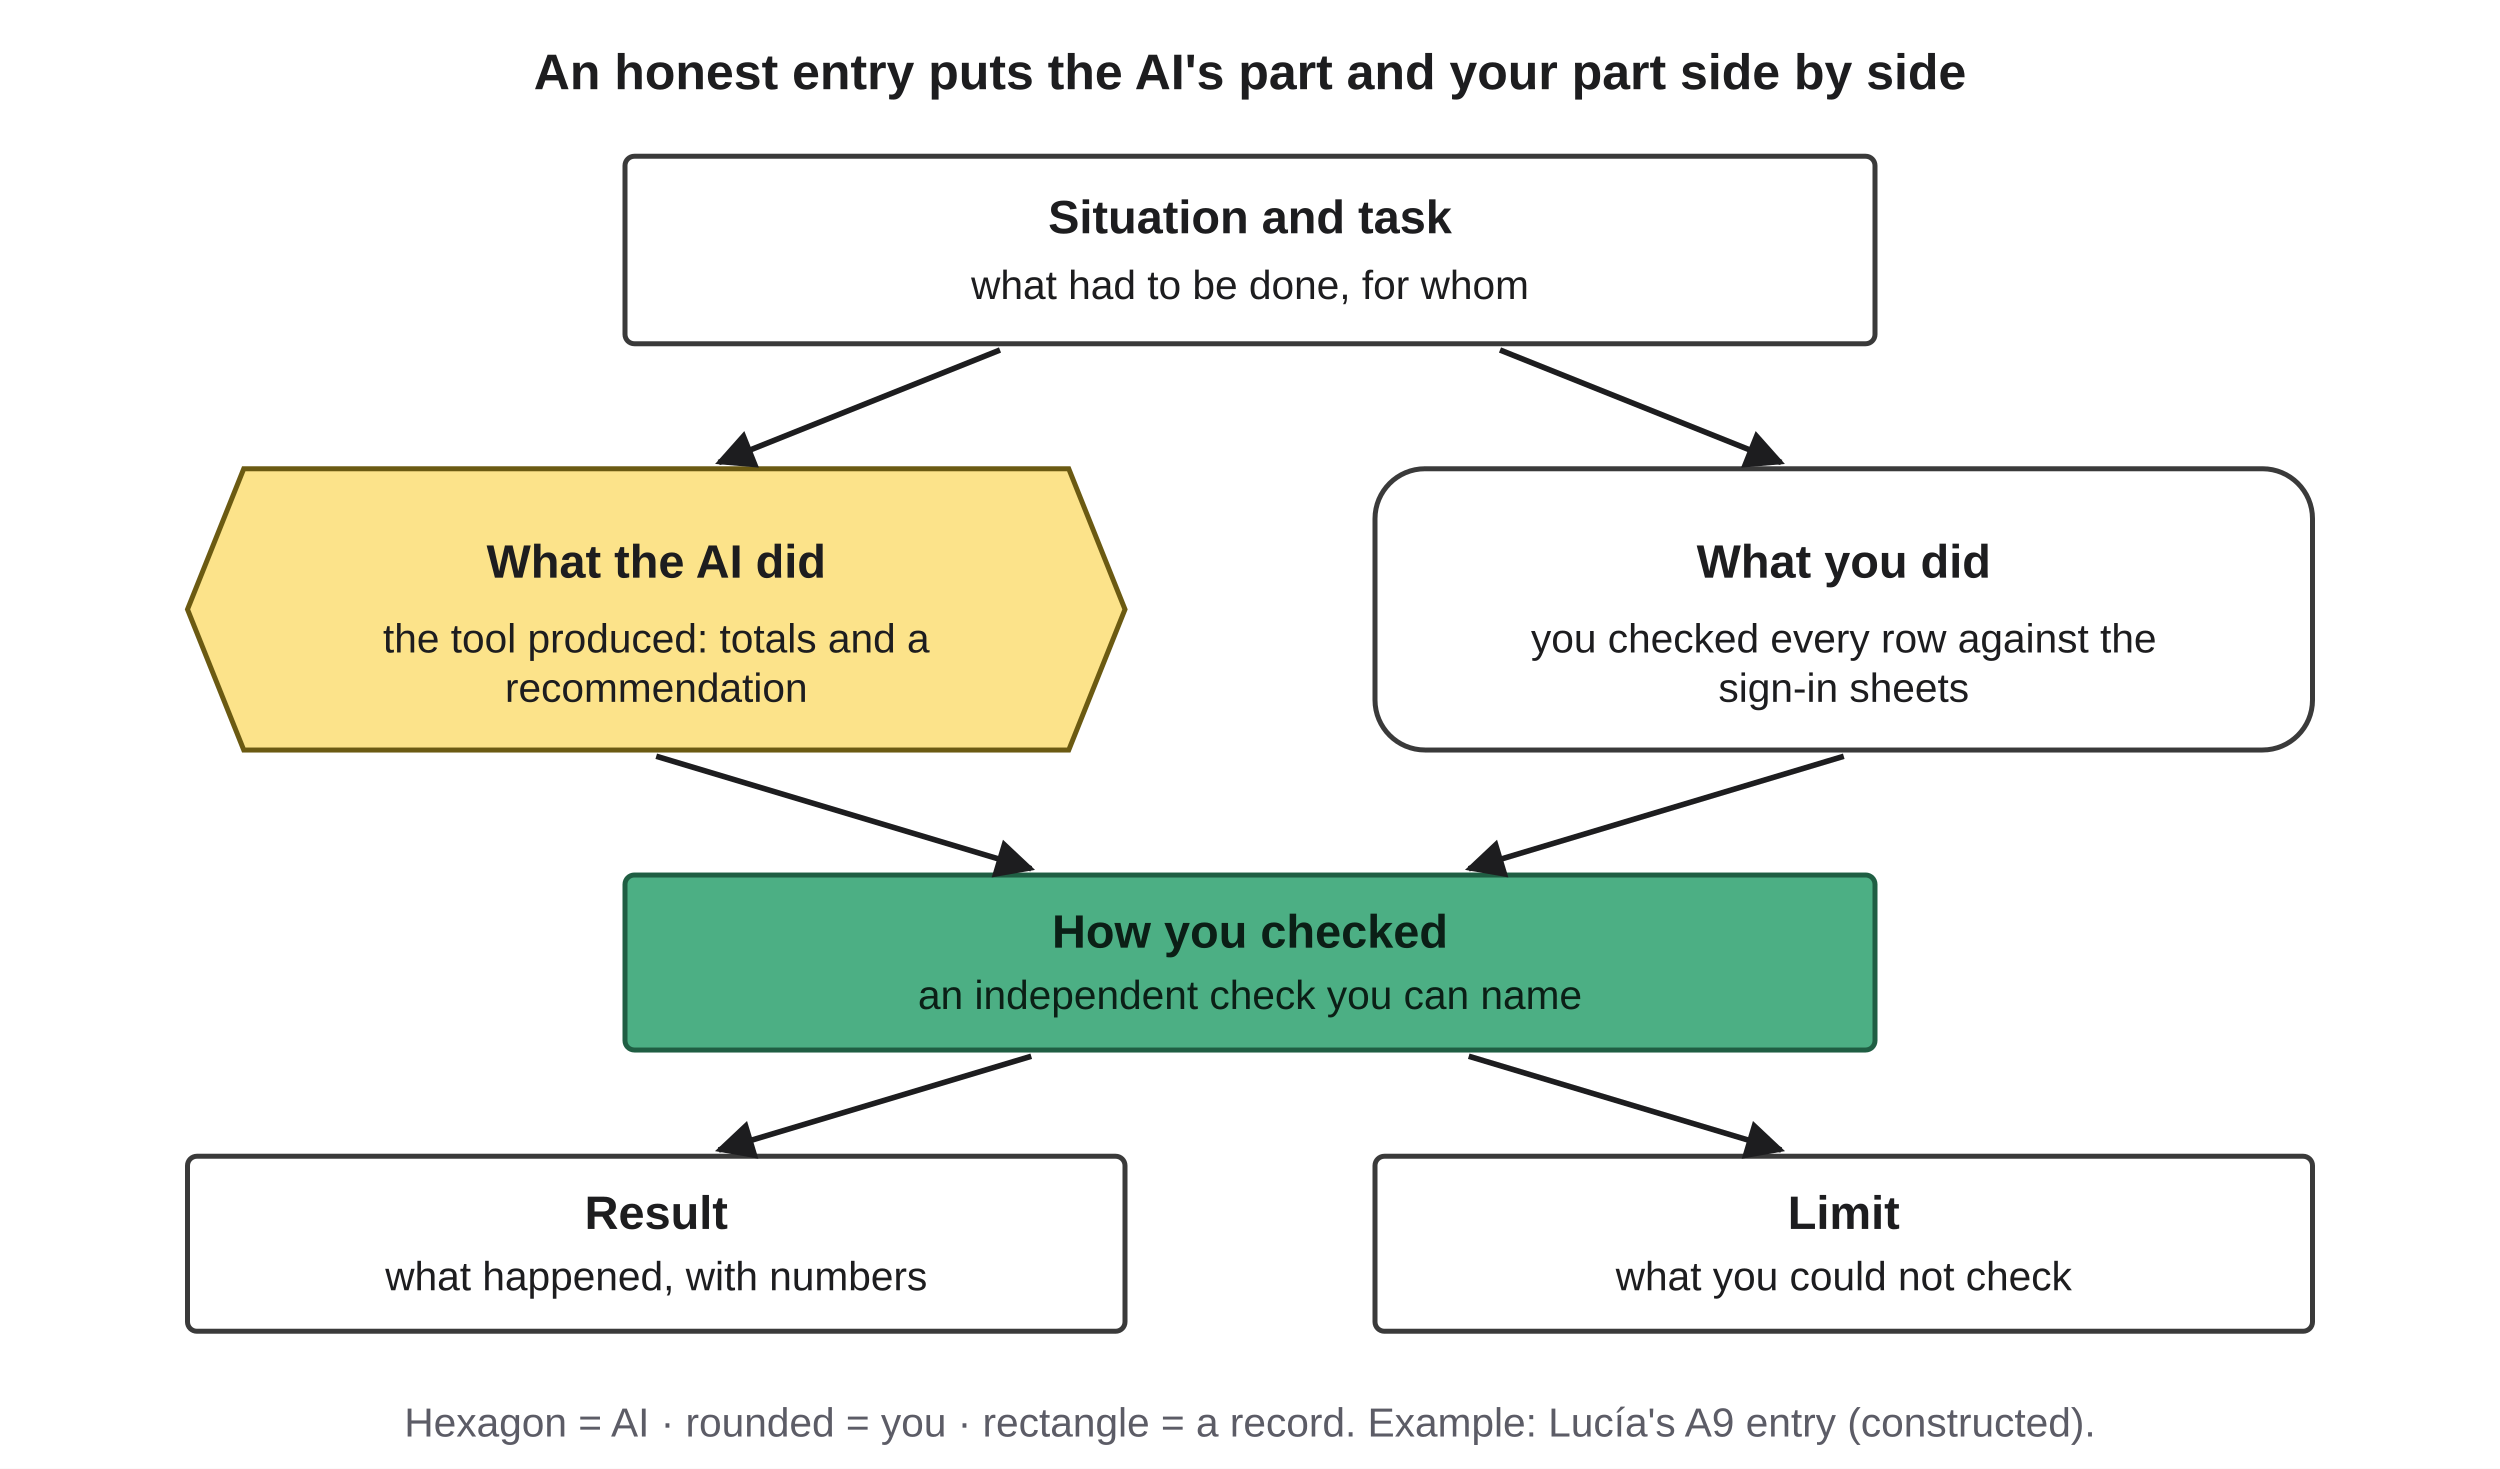
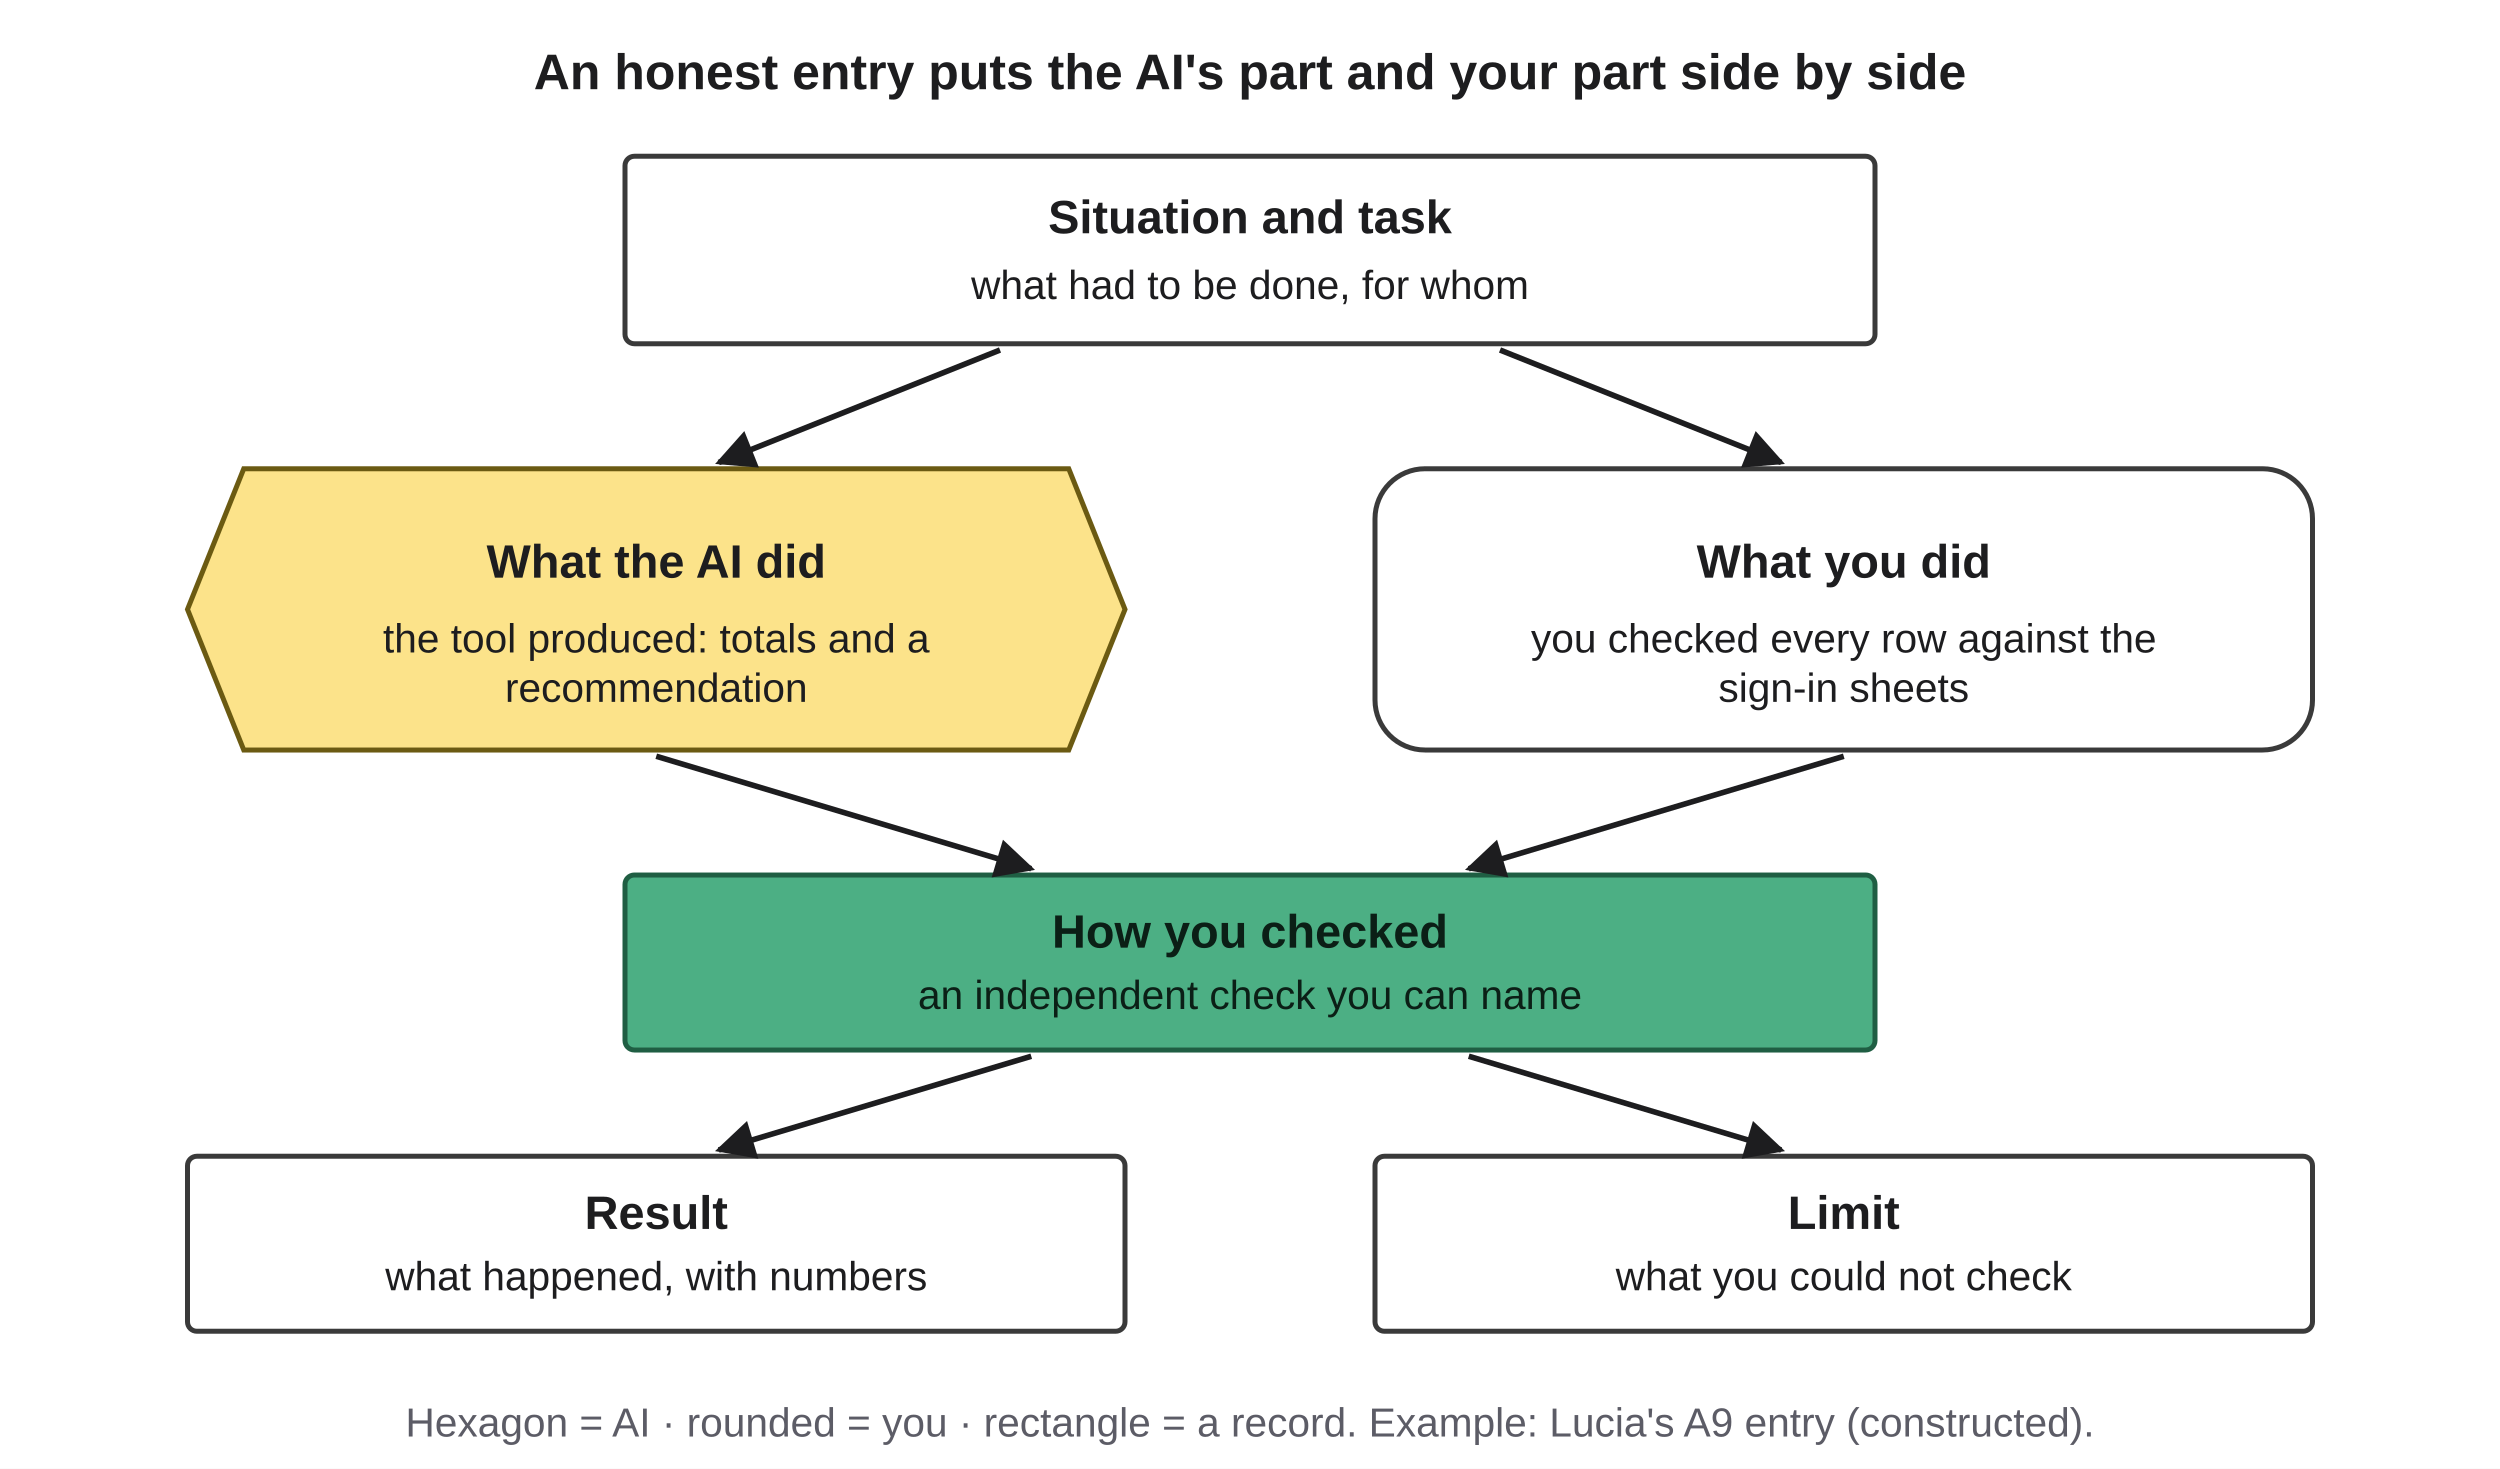
<svg xmlns="http://www.w3.org/2000/svg" viewBox="0 0 800 470" width="800" height="470" role="img" font-family="'Source Sans 3', 'Source Sans Pro', 'Helvetica Neue', Arial, sans-serif">
  <defs>
    <marker id="arrow-color" viewBox="0 0 10 10" refX="9" refY="5" markerWidth="7" markerHeight="7" orient="auto-start-reverse">
      <path d="M0,0 L10,5 L0,10 z" fill="#1D1D1F" />
    </marker>
    <pattern id="hatch" patternUnits="userSpaceOnUse" width="8" height="8" patternTransform="rotate(45)">
      <rect width="8" height="8" fill="#FFFFFF" />
      <line x1="0" y1="0" x2="0" y2="8" stroke="#9A9A9A" stroke-width="1.3" />
    </pattern>
    <pattern id="dots" patternUnits="userSpaceOnUse" width="7" height="7">
      <rect width="7" height="7" fill="#FFFFFF" />
      <circle cx="3.5" cy="3.5" r="1.2" fill="#000" />
    </pattern>
  </defs>
  <rect width="800" height="470" fill="#FFFFFF" />
  <text x="400.0" y="24.0" font-size="16" font-weight="700" text-anchor="middle" dominant-baseline="middle" fill="#1D1D1F" style="">An honest entry puts the AI's part and your part side by side</text>
  <rect x="200" y="50" width="400" height="60" rx="3" fill="#FFFFFF" stroke="#3A3A3A" stroke-width="1.6" />
  <text x="400.0" y="70.4" font-size="15" font-weight="600" text-anchor="middle" dominant-baseline="middle" fill="#1D1D1F" style="">Situation and task</text>
  <text x="400.0" y="92.0" font-size="13" font-weight="normal" text-anchor="middle" dominant-baseline="middle" fill="#1D1D1F" style="">what had to be done, for whom</text>
  <polygon points="78.0,150.0 342.0,150.0 360.0,195.0 342.0,240.0 78.0,240.0 60.0,195.0" fill="#FCE38A" stroke="#6B5A12" stroke-width="1.6" />
  <text x="210.0" y="180.6" font-size="15" font-weight="600" text-anchor="middle" dominant-baseline="middle" fill="#1D1D1F" style="">What the AI did</text>
  <text x="210.0" y="205.1" font-size="13" font-weight="normal" text-anchor="middle" dominant-baseline="middle" fill="#1D1D1F" style="">the tool produced: totals and a</text>
  <text x="210.0" y="220.9" font-size="13" font-weight="normal" text-anchor="middle" dominant-baseline="middle" fill="#1D1D1F" style="">recommendation</text>
  <rect x="440" y="150" width="300" height="90" rx="16" fill="#FFFFFF" stroke="#3A3A3A" stroke-width="1.6" />
  <text x="590.0" y="180.6" font-size="15" font-weight="600" text-anchor="middle" dominant-baseline="middle" fill="#1D1D1F" style="">What you did</text>
  <text x="590.0" y="205.1" font-size="13" font-weight="normal" text-anchor="middle" dominant-baseline="middle" fill="#1D1D1F" style="">you checked every row against the</text>
  <text x="590.0" y="220.9" font-size="13" font-weight="normal" text-anchor="middle" dominant-baseline="middle" fill="#1D1D1F" style="">sign-in sheets</text>
  <rect x="200" y="280" width="400" height="56" rx="3" fill="#4CAF84" stroke="#1F5E43" stroke-width="1.6" />
  <text x="400.0" y="299.0" font-size="15" font-weight="600" text-anchor="middle" dominant-baseline="middle" fill="#0B1F16" style="">How you checked</text>
  <text x="400.0" y="319.2" font-size="13" font-weight="normal" text-anchor="middle" dominant-baseline="middle" fill="#0B1F16" style="">an independent check you can name</text>
  <rect x="60" y="370" width="300" height="56" rx="3" fill="#FFFFFF" stroke="#3A3A3A" stroke-width="1.6" />
  <text x="210.0" y="389.0" font-size="15" font-weight="600" text-anchor="middle" dominant-baseline="middle" fill="#1D1D1F" style="">Result</text>
  <text x="210.0" y="409.2" font-size="13" font-weight="normal" text-anchor="middle" dominant-baseline="middle" fill="#1D1D1F" style="">what happened, with numbers</text>
  <rect x="440" y="370" width="300" height="56" rx="3" fill="#FFFFFF" stroke="#3A3A3A" stroke-width="1.6" />
  <text x="590.0" y="389.0" font-size="15" font-weight="600" text-anchor="middle" dominant-baseline="middle" fill="#1D1D1F" style="">Limit</text>
  <text x="590.0" y="409.2" font-size="13" font-weight="normal" text-anchor="middle" dominant-baseline="middle" fill="#1D1D1F" style="">what you could not check</text>
  <path d="M320.0,112.0 L230.0,148.0" fill="none" stroke="#1D1D1F" stroke-width="1.8" marker-end="url(#arrow-color)" />
  <path d="M480.0,112.0 L570.0,148.0" fill="none" stroke="#1D1D1F" stroke-width="1.8" marker-end="url(#arrow-color)" />
  <path d="M210.0,242.0 L330.0,278.0" fill="none" stroke="#1D1D1F" stroke-width="1.8" marker-end="url(#arrow-color)" />
  <path d="M590.0,242.0 L470.0,278.0" fill="none" stroke="#1D1D1F" stroke-width="1.8" marker-end="url(#arrow-color)" />
  <path d="M330.0,338.0 L230.0,368.0" fill="none" stroke="#1D1D1F" stroke-width="1.8" marker-end="url(#arrow-color)" />
  <path d="M470.0,338.0 L570.0,368.0" fill="none" stroke="#1D1D1F" stroke-width="1.8" marker-end="url(#arrow-color)" />
-   <text x="400.0" y="456.0" font-size="13" font-weight="normal" text-anchor="middle" dominant-baseline="middle" fill="#5C5C66" style="">Hexagon = AI · rounded = you · rectangle = a record. Example: Lucía's A9 entry (constructed).</text>
+   <text x="400.0" y="456.0" font-size="13" font-weight="normal" text-anchor="middle" dominant-baseline="middle" fill="#5C5C66" style="">Hexagon = AI · rounded = you · rectangle = a record. Example: Lucia's A9 entry (constructed).</text>
</svg>
